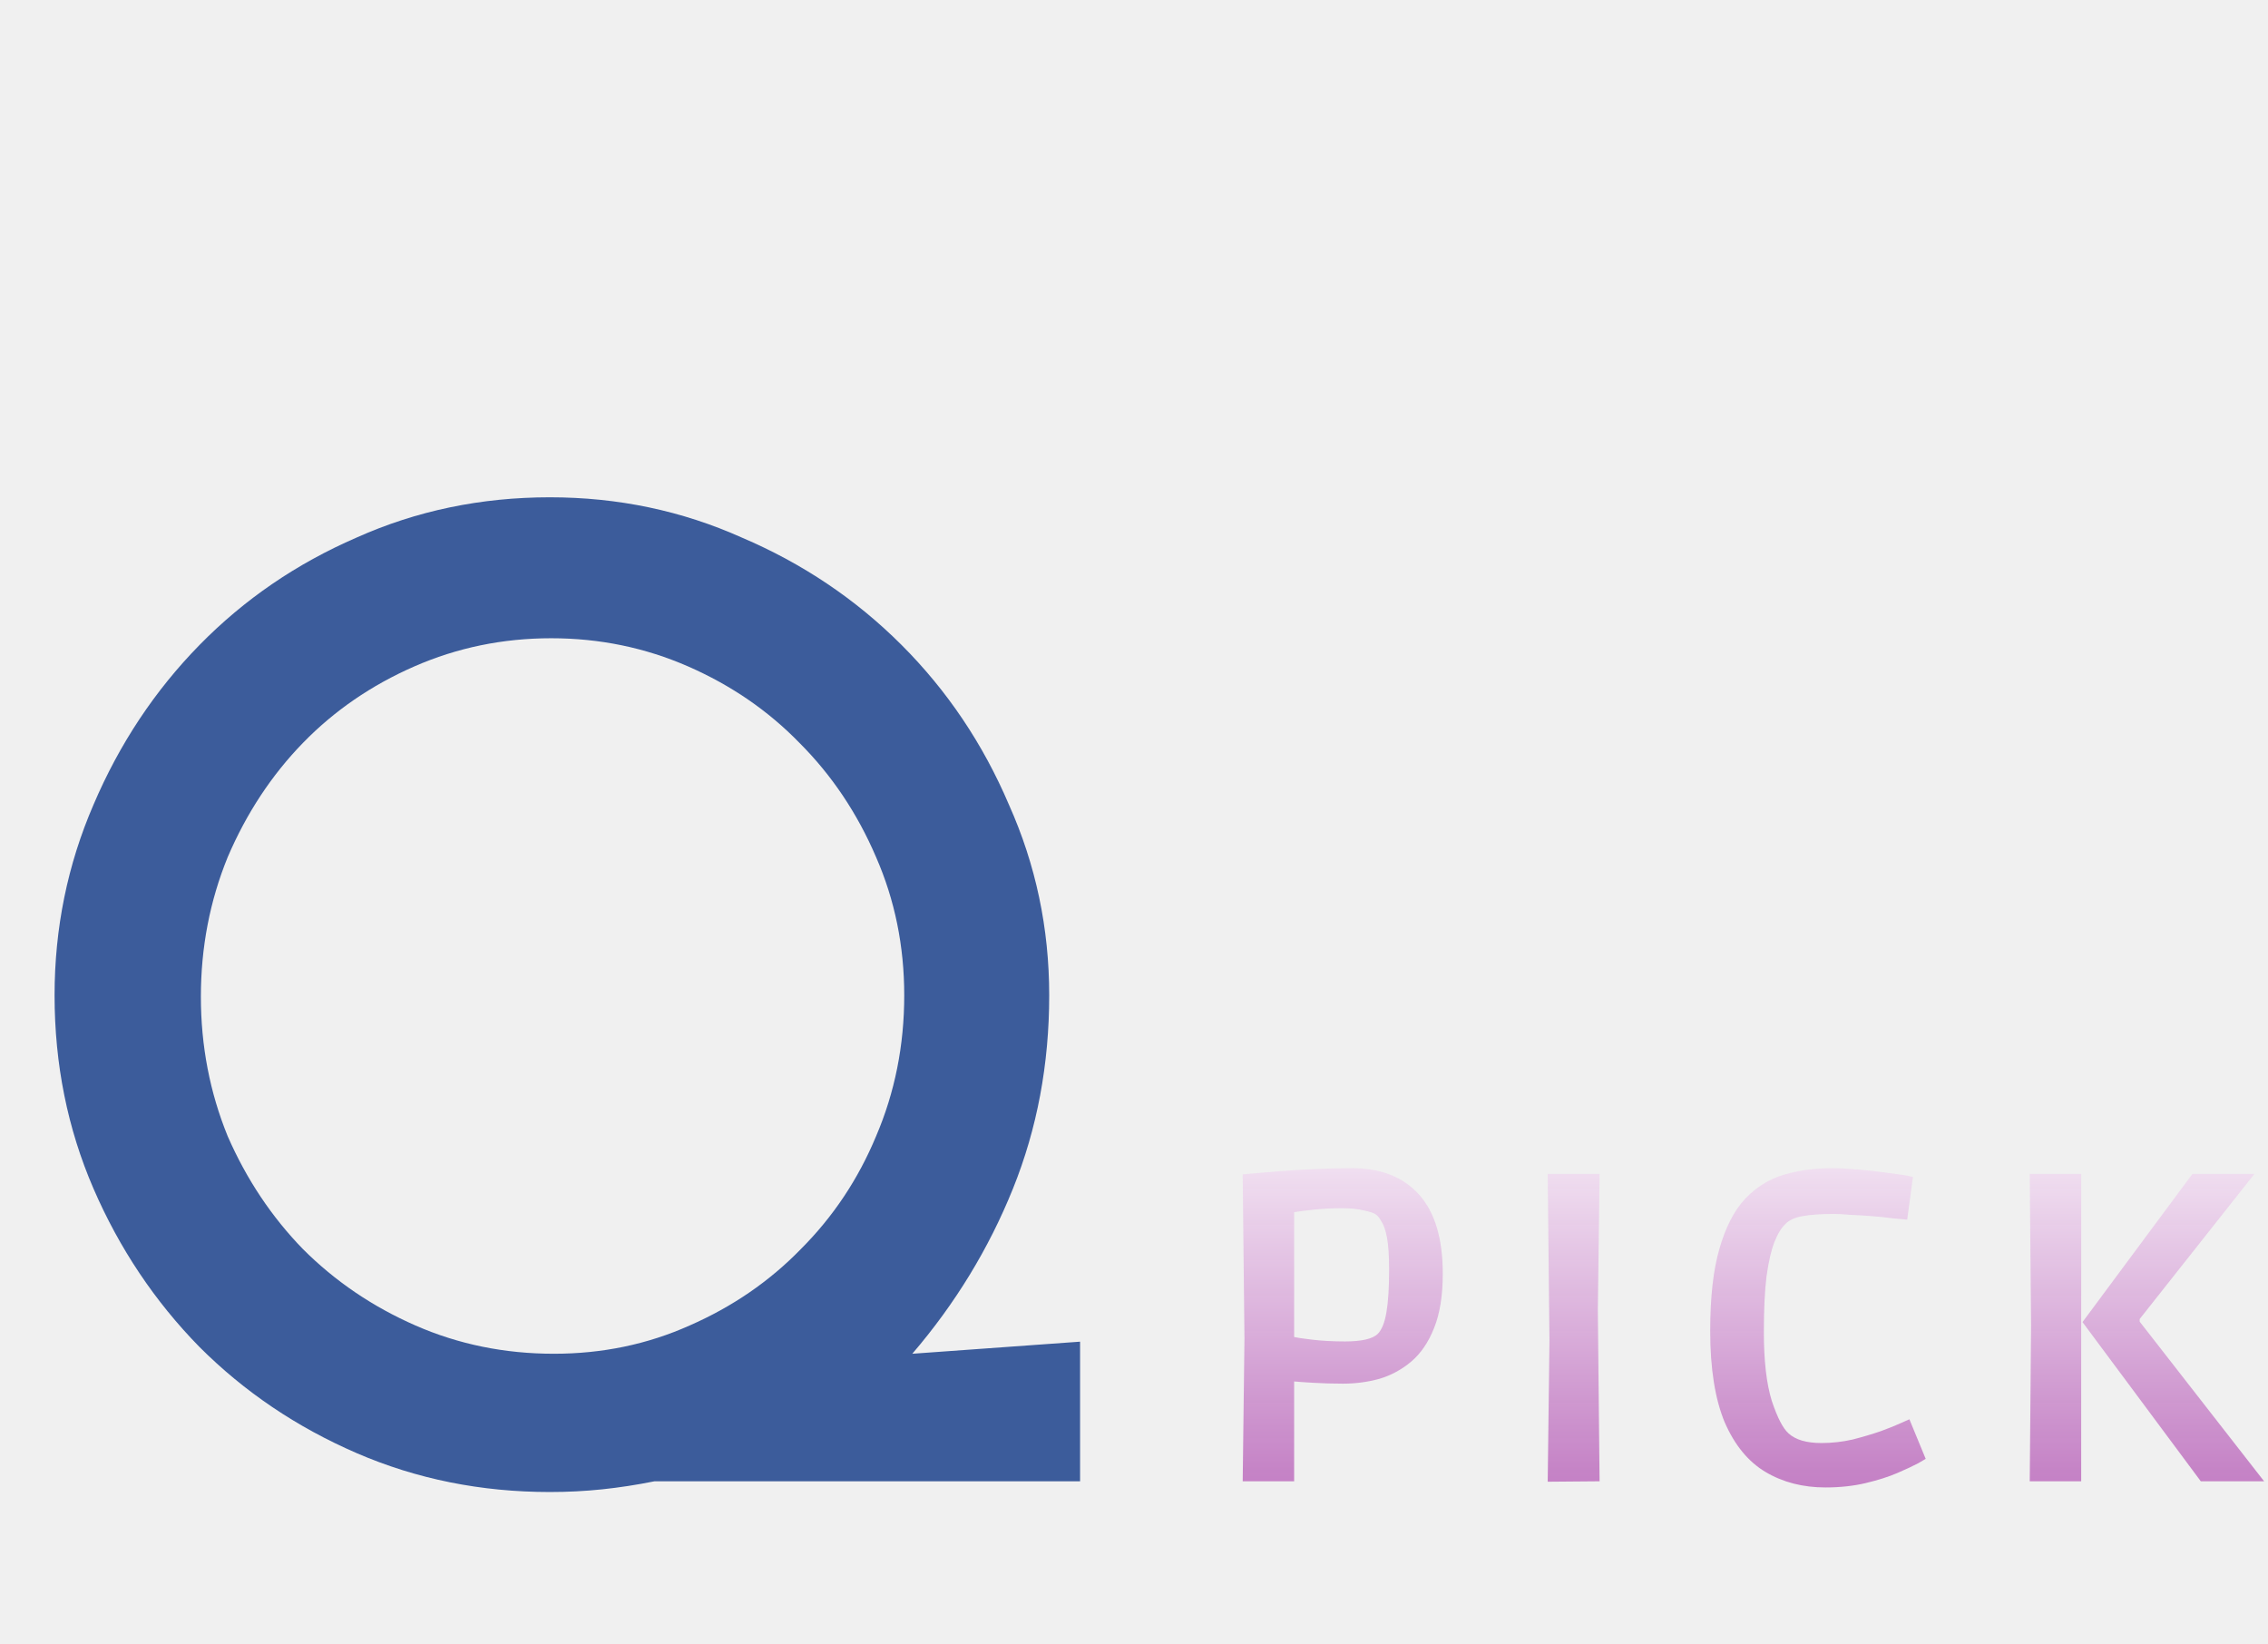
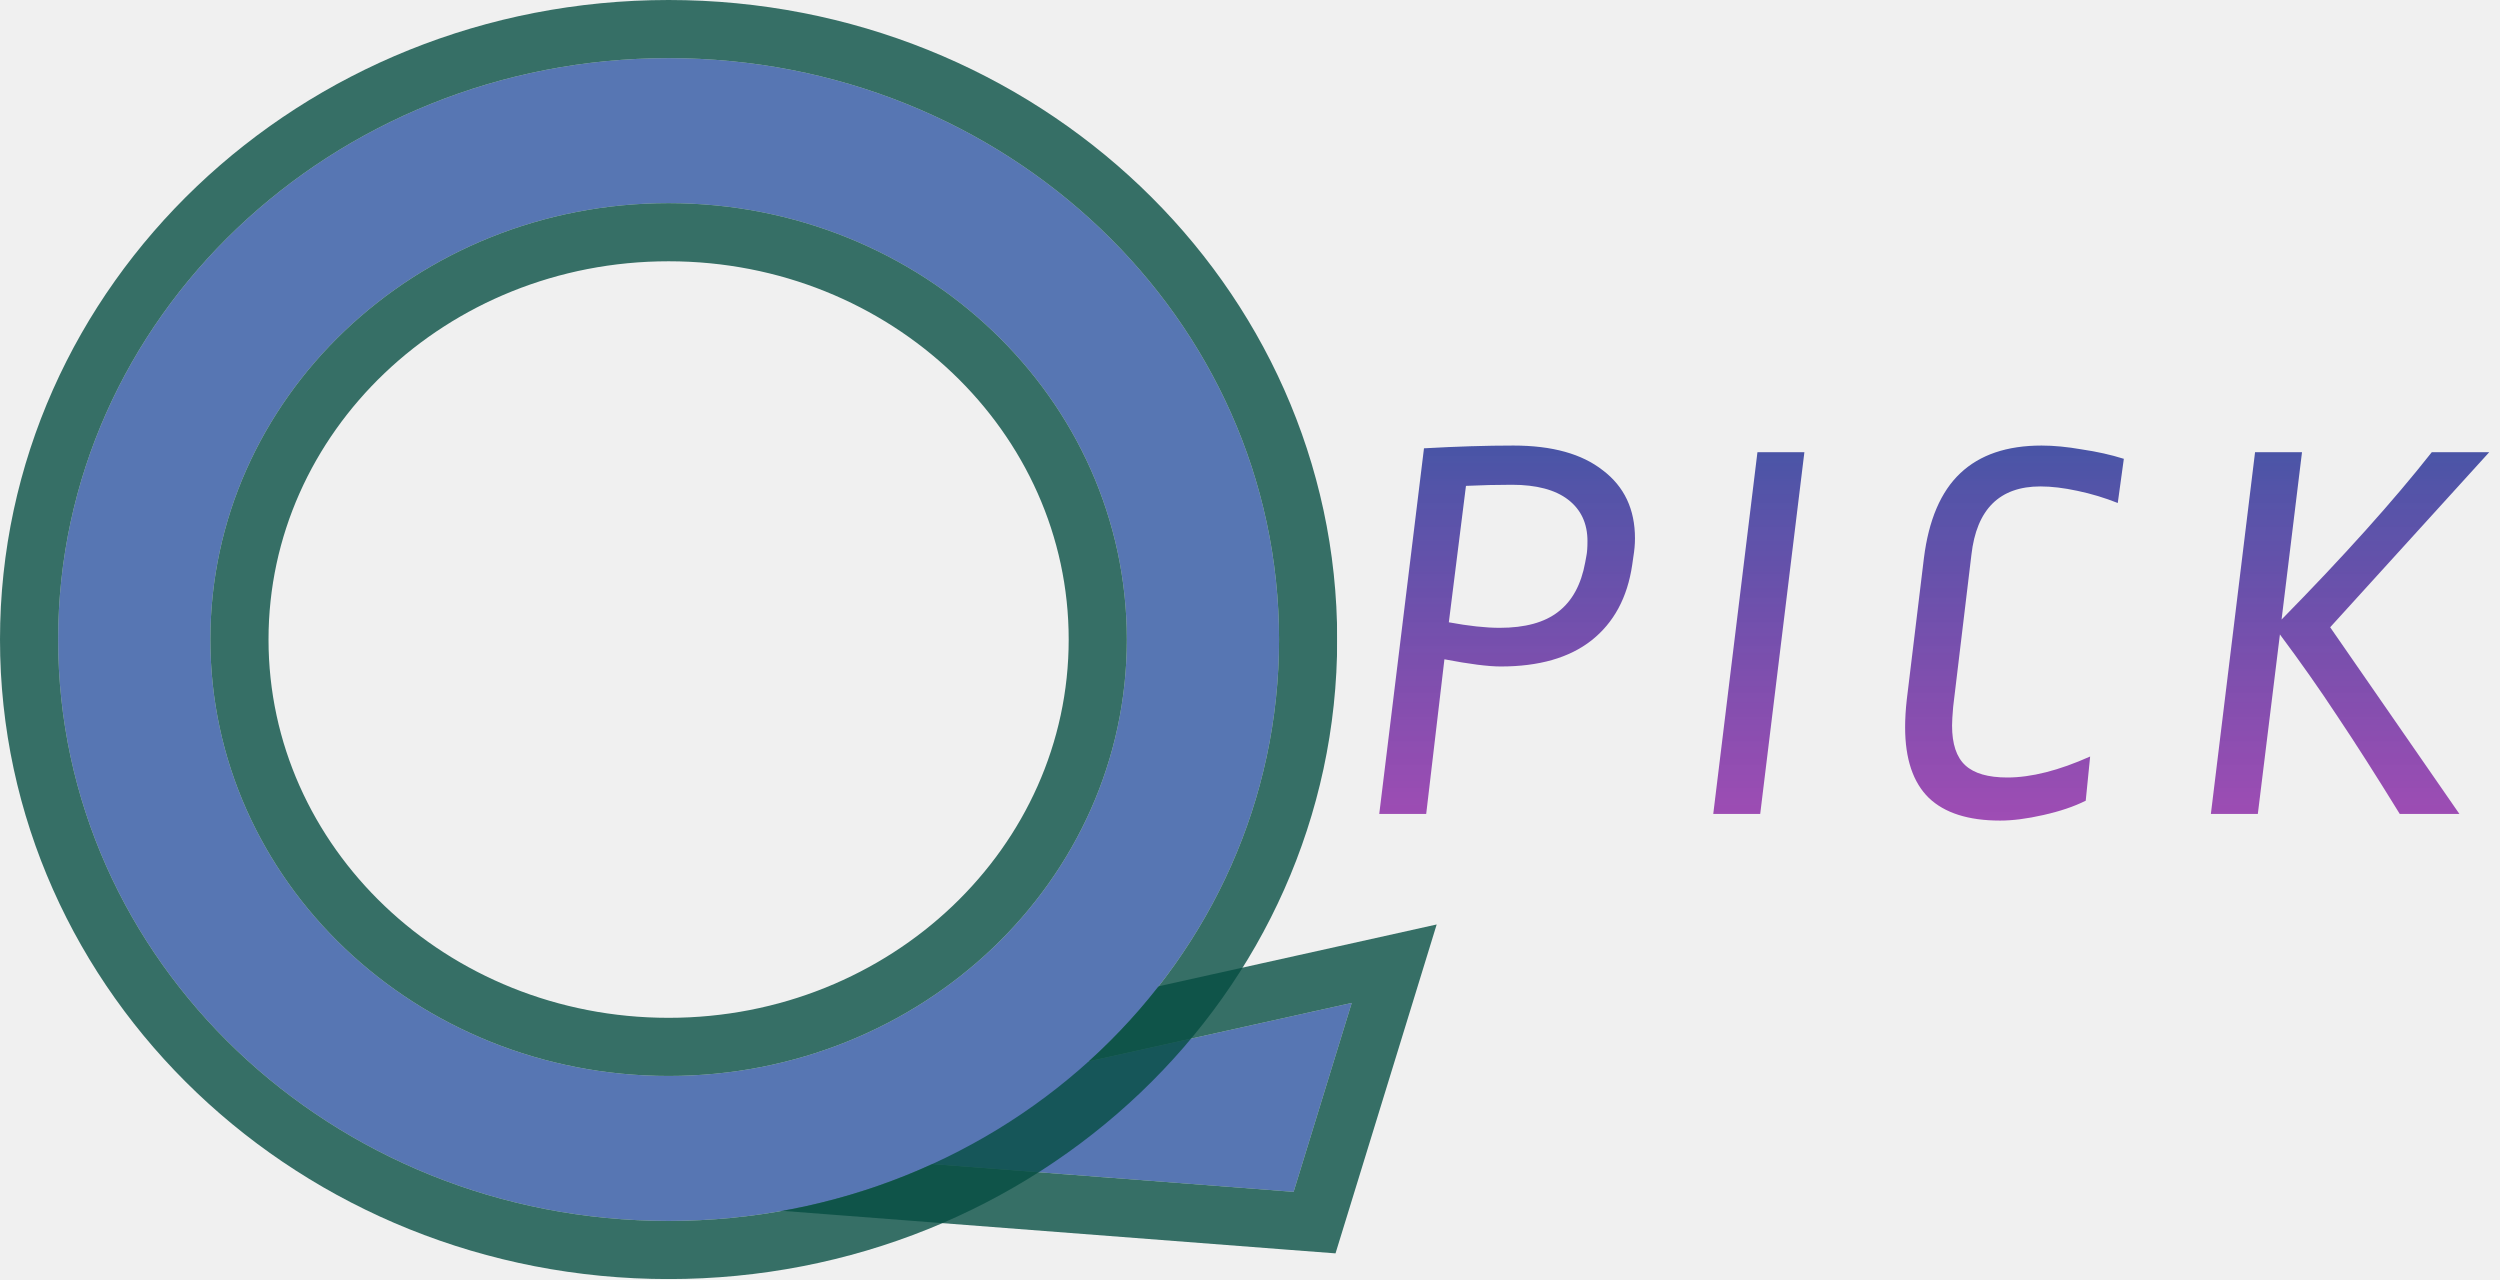
- <svg xmlns="http://www.w3.org/2000/svg" width="98" height="71" viewBox="0 0 98 71" fill="none">
-   <path d="M2.358 43.004C2.358 40.104 2.919 37.359 4.04 34.768C5.162 32.139 6.689 29.838 8.622 27.866C10.556 25.894 12.818 24.347 15.408 23.226C17.999 22.066 20.783 21.486 23.76 21.486C26.699 21.486 29.464 22.066 32.054 23.226C34.684 24.347 36.984 25.894 38.956 27.866C40.928 29.838 42.475 32.139 43.596 34.768C44.756 37.359 45.336 40.104 45.336 43.004C45.336 45.981 44.814 48.765 43.77 51.356C42.726 53.947 41.276 56.325 39.42 58.49L46.67 57.968V64H28.284C27.511 64.155 26.757 64.271 26.022 64.348C25.288 64.425 24.534 64.464 23.76 64.464C20.783 64.464 17.999 63.903 15.408 62.782C12.818 61.661 10.556 60.133 8.622 58.2C6.689 56.228 5.162 53.947 4.04 51.356C2.919 48.765 2.358 45.981 2.358 43.004ZM8.68 43.062C8.68 45.189 9.067 47.199 9.84 49.094C10.652 50.95 11.735 52.574 13.088 53.966C14.48 55.358 16.104 56.46 17.96 57.272C19.816 58.084 21.808 58.49 23.934 58.49C26.022 58.49 27.975 58.084 29.792 57.272C31.648 56.46 33.253 55.358 34.606 53.966C35.998 52.574 37.081 50.95 37.854 49.094C38.666 47.199 39.072 45.169 39.072 43.004C39.072 40.877 38.666 38.886 37.854 37.03C37.042 35.135 35.94 33.492 34.548 32.1C33.195 30.708 31.59 29.606 29.734 28.794C27.878 27.982 25.906 27.576 23.818 27.576C21.73 27.576 19.758 27.982 17.902 28.794C16.046 29.606 14.442 30.708 13.088 32.1C11.735 33.492 10.652 35.135 9.84 37.03C9.067 38.925 8.68 40.935 8.68 43.062Z" fill="#3C5C9B" />
-   <path d="M53.697 64L53.773 57.825L53.697 50.738C53.697 50.738 53.842 50.725 54.134 50.7C54.425 50.675 54.805 50.643 55.274 50.605C55.755 50.567 56.268 50.535 56.813 50.51C57.37 50.485 57.908 50.472 58.428 50.472C59.669 50.472 60.632 50.852 61.316 51.612C62 52.372 62.342 53.512 62.342 55.032C62.342 55.982 62.215 56.767 61.962 57.388C61.721 57.996 61.392 58.477 60.974 58.832C60.568 59.174 60.112 59.421 59.606 59.573C59.099 59.712 58.573 59.782 58.029 59.782C57.585 59.782 57.155 59.769 56.737 59.744C56.319 59.719 56.046 59.7 55.92 59.687V64H53.697ZM58.124 57.958C58.833 57.958 59.302 57.85 59.53 57.635C59.707 57.458 59.834 57.141 59.91 56.685C59.986 56.229 60.024 55.621 60.024 54.861C60.024 54.24 59.992 53.772 59.929 53.455C59.865 53.138 59.789 52.917 59.701 52.79C59.625 52.651 59.549 52.549 59.473 52.486C59.371 52.41 59.188 52.347 58.922 52.296C58.668 52.233 58.358 52.201 57.991 52.201C57.585 52.201 57.193 52.22 56.813 52.258C56.445 52.296 56.148 52.334 55.92 52.372V57.768C56.021 57.793 56.281 57.831 56.699 57.882C57.129 57.933 57.604 57.958 58.124 57.958ZM66.876 64.019L66.952 57.901L66.876 50.719H69.118L69.042 56.609L69.118 64L66.876 64.019ZM78.876 64.266C77.901 64.266 77.04 64.044 76.293 63.601C75.545 63.158 74.956 62.442 74.525 61.454C74.108 60.453 73.898 59.136 73.898 57.502C73.898 56.045 74.031 54.861 74.297 53.949C74.564 53.024 74.931 52.309 75.4 51.802C75.881 51.295 76.438 50.947 77.072 50.757C77.718 50.567 78.414 50.472 79.162 50.472C79.466 50.472 79.839 50.491 80.282 50.529C80.739 50.567 81.182 50.618 81.612 50.681C82.056 50.732 82.404 50.789 82.657 50.852L82.41 52.695C82.284 52.682 82.075 52.663 81.784 52.638C81.505 52.6 81.201 52.568 80.871 52.543C80.542 52.518 80.232 52.499 79.941 52.486C79.649 52.461 79.421 52.448 79.257 52.448C78.686 52.448 78.231 52.48 77.888 52.543C77.546 52.606 77.299 52.72 77.147 52.885C76.97 53.05 76.812 53.309 76.672 53.664C76.533 54.019 76.419 54.513 76.331 55.146C76.254 55.767 76.216 56.571 76.216 57.559C76.216 58.8 76.331 59.788 76.558 60.523C76.799 61.245 77.04 61.714 77.281 61.929C77.585 62.208 78.059 62.347 78.706 62.347C79.162 62.347 79.611 62.296 80.055 62.195C80.498 62.081 80.903 61.961 81.27 61.834C81.65 61.695 81.948 61.574 82.163 61.473C82.391 61.372 82.505 61.321 82.505 61.321L83.209 63.031C83.209 63.031 83.101 63.094 82.885 63.221C82.67 63.335 82.373 63.474 81.993 63.639C81.612 63.804 81.156 63.949 80.624 64.076C80.093 64.203 79.51 64.266 78.876 64.266ZM95.096 64L89.985 57.122L94.735 50.719H97.414L92.455 56.989V57.103L97.832 64H95.096ZM87.705 64L87.762 57.255L87.705 50.719H89.928V64H87.705Z" fill="url(#paint0_linear)" />
+ <svg xmlns="http://www.w3.org/2000/svg" width="86" height="44" viewBox="0 0 86 44" fill="none">
+   <path d="M52.063 15.327C53.393 15.327 54.419 15.612 55.141 16.182C55.875 16.739 56.243 17.518 56.243 18.519C56.243 18.722 56.224 18.937 56.186 19.165L56.148 19.431C55.983 20.558 55.514 21.426 54.742 22.034C53.982 22.629 52.943 22.927 51.626 22.927C51.195 22.927 50.549 22.845 49.688 22.68L49.061 28H47.446L48.985 15.422C50.099 15.359 51.125 15.327 52.063 15.327ZM52.006 16.676C51.486 16.676 50.961 16.689 50.429 16.714L49.84 21.407C50.524 21.534 51.106 21.597 51.588 21.597C52.462 21.597 53.133 21.413 53.602 21.046C54.083 20.679 54.393 20.109 54.533 19.336L54.571 19.127C54.596 19.013 54.609 18.842 54.609 18.614C54.609 18.006 54.387 17.531 53.944 17.189C53.5 16.847 52.854 16.676 52.006 16.676ZM58.936 28L60.456 15.555H62.071L60.551 28H58.936ZM70.229 15.327C70.647 15.327 71.109 15.371 71.616 15.46C72.135 15.536 72.617 15.644 73.06 15.783L72.851 17.303C72.407 17.126 71.945 16.986 71.464 16.885C70.995 16.784 70.571 16.733 70.191 16.733C68.785 16.733 67.993 17.518 67.816 19.089L67.189 24.314C67.163 24.618 67.151 24.833 67.151 24.96C67.151 25.593 67.303 26.049 67.607 26.328C67.911 26.607 68.392 26.746 69.051 26.746C69.874 26.746 70.824 26.505 71.901 26.024L71.749 27.544C71.344 27.747 70.856 27.911 70.286 28.038C69.728 28.165 69.234 28.228 68.804 28.228C67.715 28.228 66.897 27.968 66.353 27.449C65.808 26.917 65.536 26.106 65.536 25.017C65.536 24.726 65.555 24.409 65.593 24.067L66.182 19.203C66.347 17.886 66.764 16.91 67.436 16.277C68.107 15.644 69.038 15.327 70.229 15.327ZM77.574 15.555H79.189L78.486 21.312C80.614 19.146 82.337 17.227 83.654 15.555H85.63L80.158 21.578L84.604 28H82.552C81.741 26.683 81.026 25.562 80.405 24.637C79.797 23.712 79.138 22.775 78.429 21.825L77.669 28H76.054L77.574 15.555Z" fill="url(#paint0_linear)" fill-opacity="0.8" />
+   <path d="M25 39.5L28.5 38.5L46.5 34.5L44.5 41L25 39.5Z" fill="#5776B3" />
+   <path d="M28.283 37.524L28.254 37.53L28.225 37.538L24.725 38.538L24.923 40.497L44.423 41.997L45.221 42.058L45.456 41.294L47.456 34.794L47.961 33.151L46.283 33.524L28.283 37.524Z" stroke="#064D42" stroke-opacity="0.79" stroke-width="2" />
+   <mask id="path-4-outside-1" maskUnits="userSpaceOnUse" x="0" y="0" width="46" height="44" fill="black">
+     <rect fill="white" width="46" height="44" />
+     <path d="M44 22C44 33.046 34.598 42 23 42C11.402 42 2 33.046 2 22C2 10.954 11.402 2 23 2C34.598 2 44 10.954 44 22ZM7.237 22C7.237 30.291 14.294 37.013 23 37.013C31.706 37.013 38.763 30.291 38.763 22C38.763 13.709 31.706 6.988 23 6.988C14.294 6.988 7.237 13.709 7.237 22Z" />
+   </mask>
+   <path d="M44 22C44 33.046 34.598 42 23 42C11.402 42 2 33.046 2 22C2 10.954 11.402 2 23 2C34.598 2 44 10.954 44 22ZM7.237 22C7.237 30.291 14.294 37.013 23 37.013C31.706 37.013 38.763 30.291 38.763 22C38.763 13.709 31.706 6.988 23 6.988C14.294 6.988 7.237 13.709 7.237 22Z" fill="#5776B3" />
+   <path d="M44 22C44 33.046 34.598 42 23 42C11.402 42 2 33.046 2 22C2 10.954 11.402 2 23 2C34.598 2 44 10.954 44 22ZM7.237 22C7.237 30.291 14.294 37.013 23 37.013C31.706 37.013 38.763 30.291 38.763 22C38.763 13.709 31.706 6.988 23 6.988C14.294 6.988 7.237 13.709 7.237 22Z" stroke="#064D42" stroke-opacity="0.79" stroke-width="4" mask="url(#path-4-outside-1)" />
  <defs>
-     <linearGradient id="paint0_linear" x1="71.5" y1="46" x2="71.5" y2="65.586" gradientUnits="userSpaceOnUse">
-       <stop stop-color="white" />
-       <stop offset="1" stop-color="#BD70BE" stop-opacity="0.95" />
+     <linearGradient id="paint0_linear" x1="66" y1="12" x2="66" y2="32" gradientUnits="userSpaceOnUse">
+       <stop stop-color="#00318F" />
+       <stop offset="1" stop-color="#9C059F" stop-opacity="0.88" />
    </linearGradient>
  </defs>
</svg>
